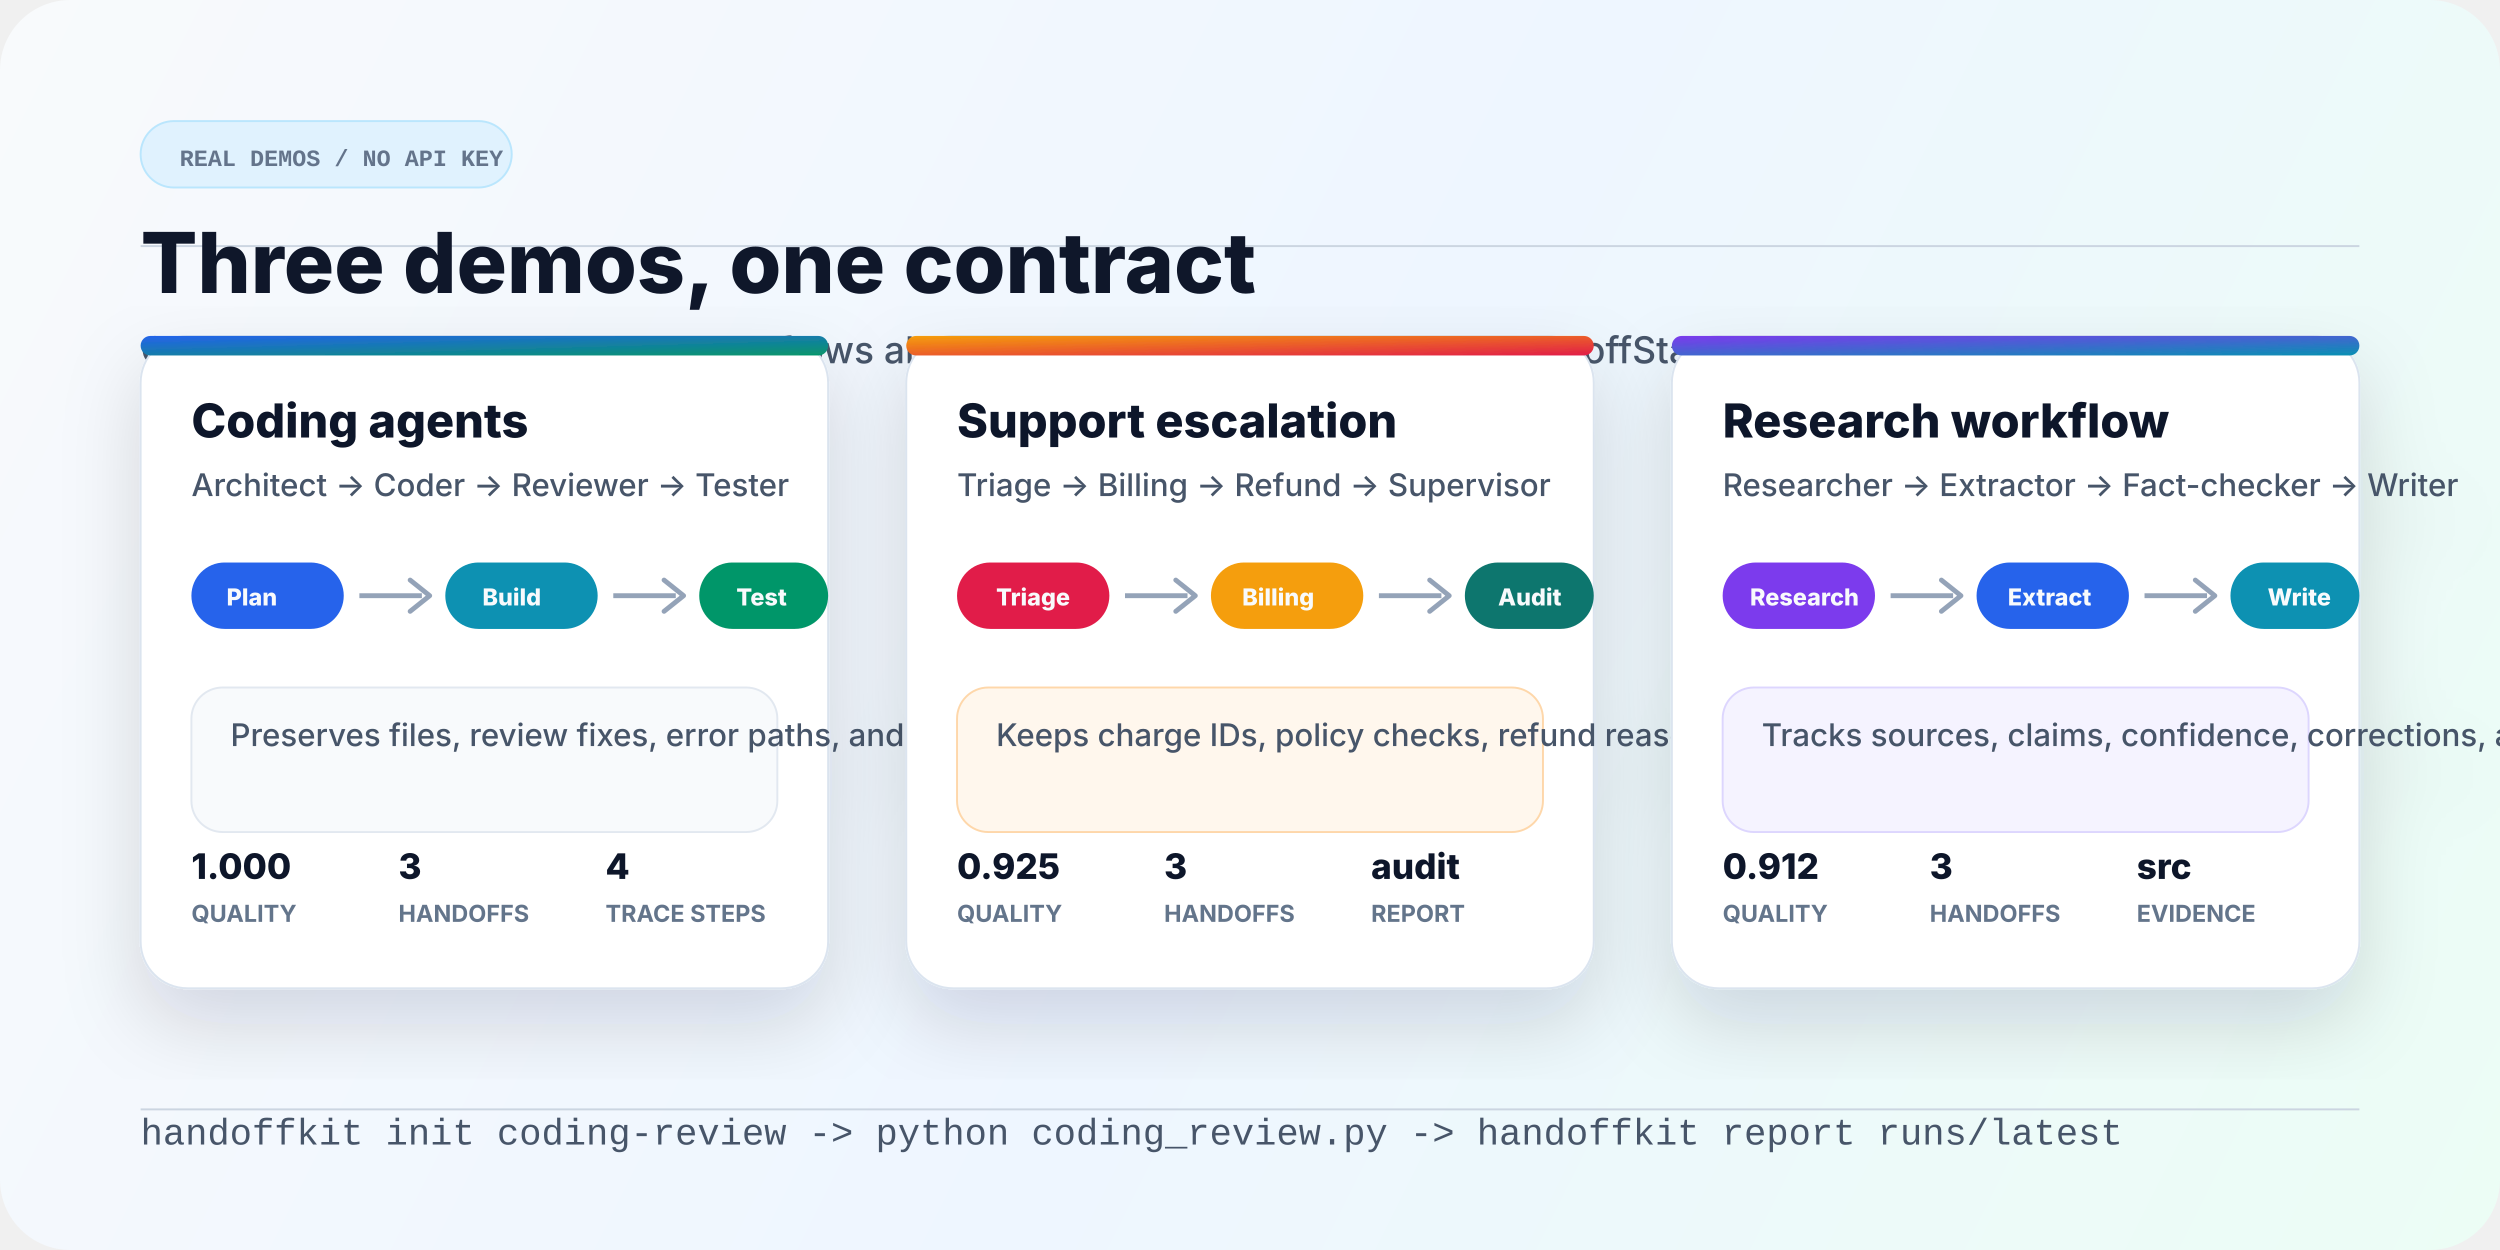
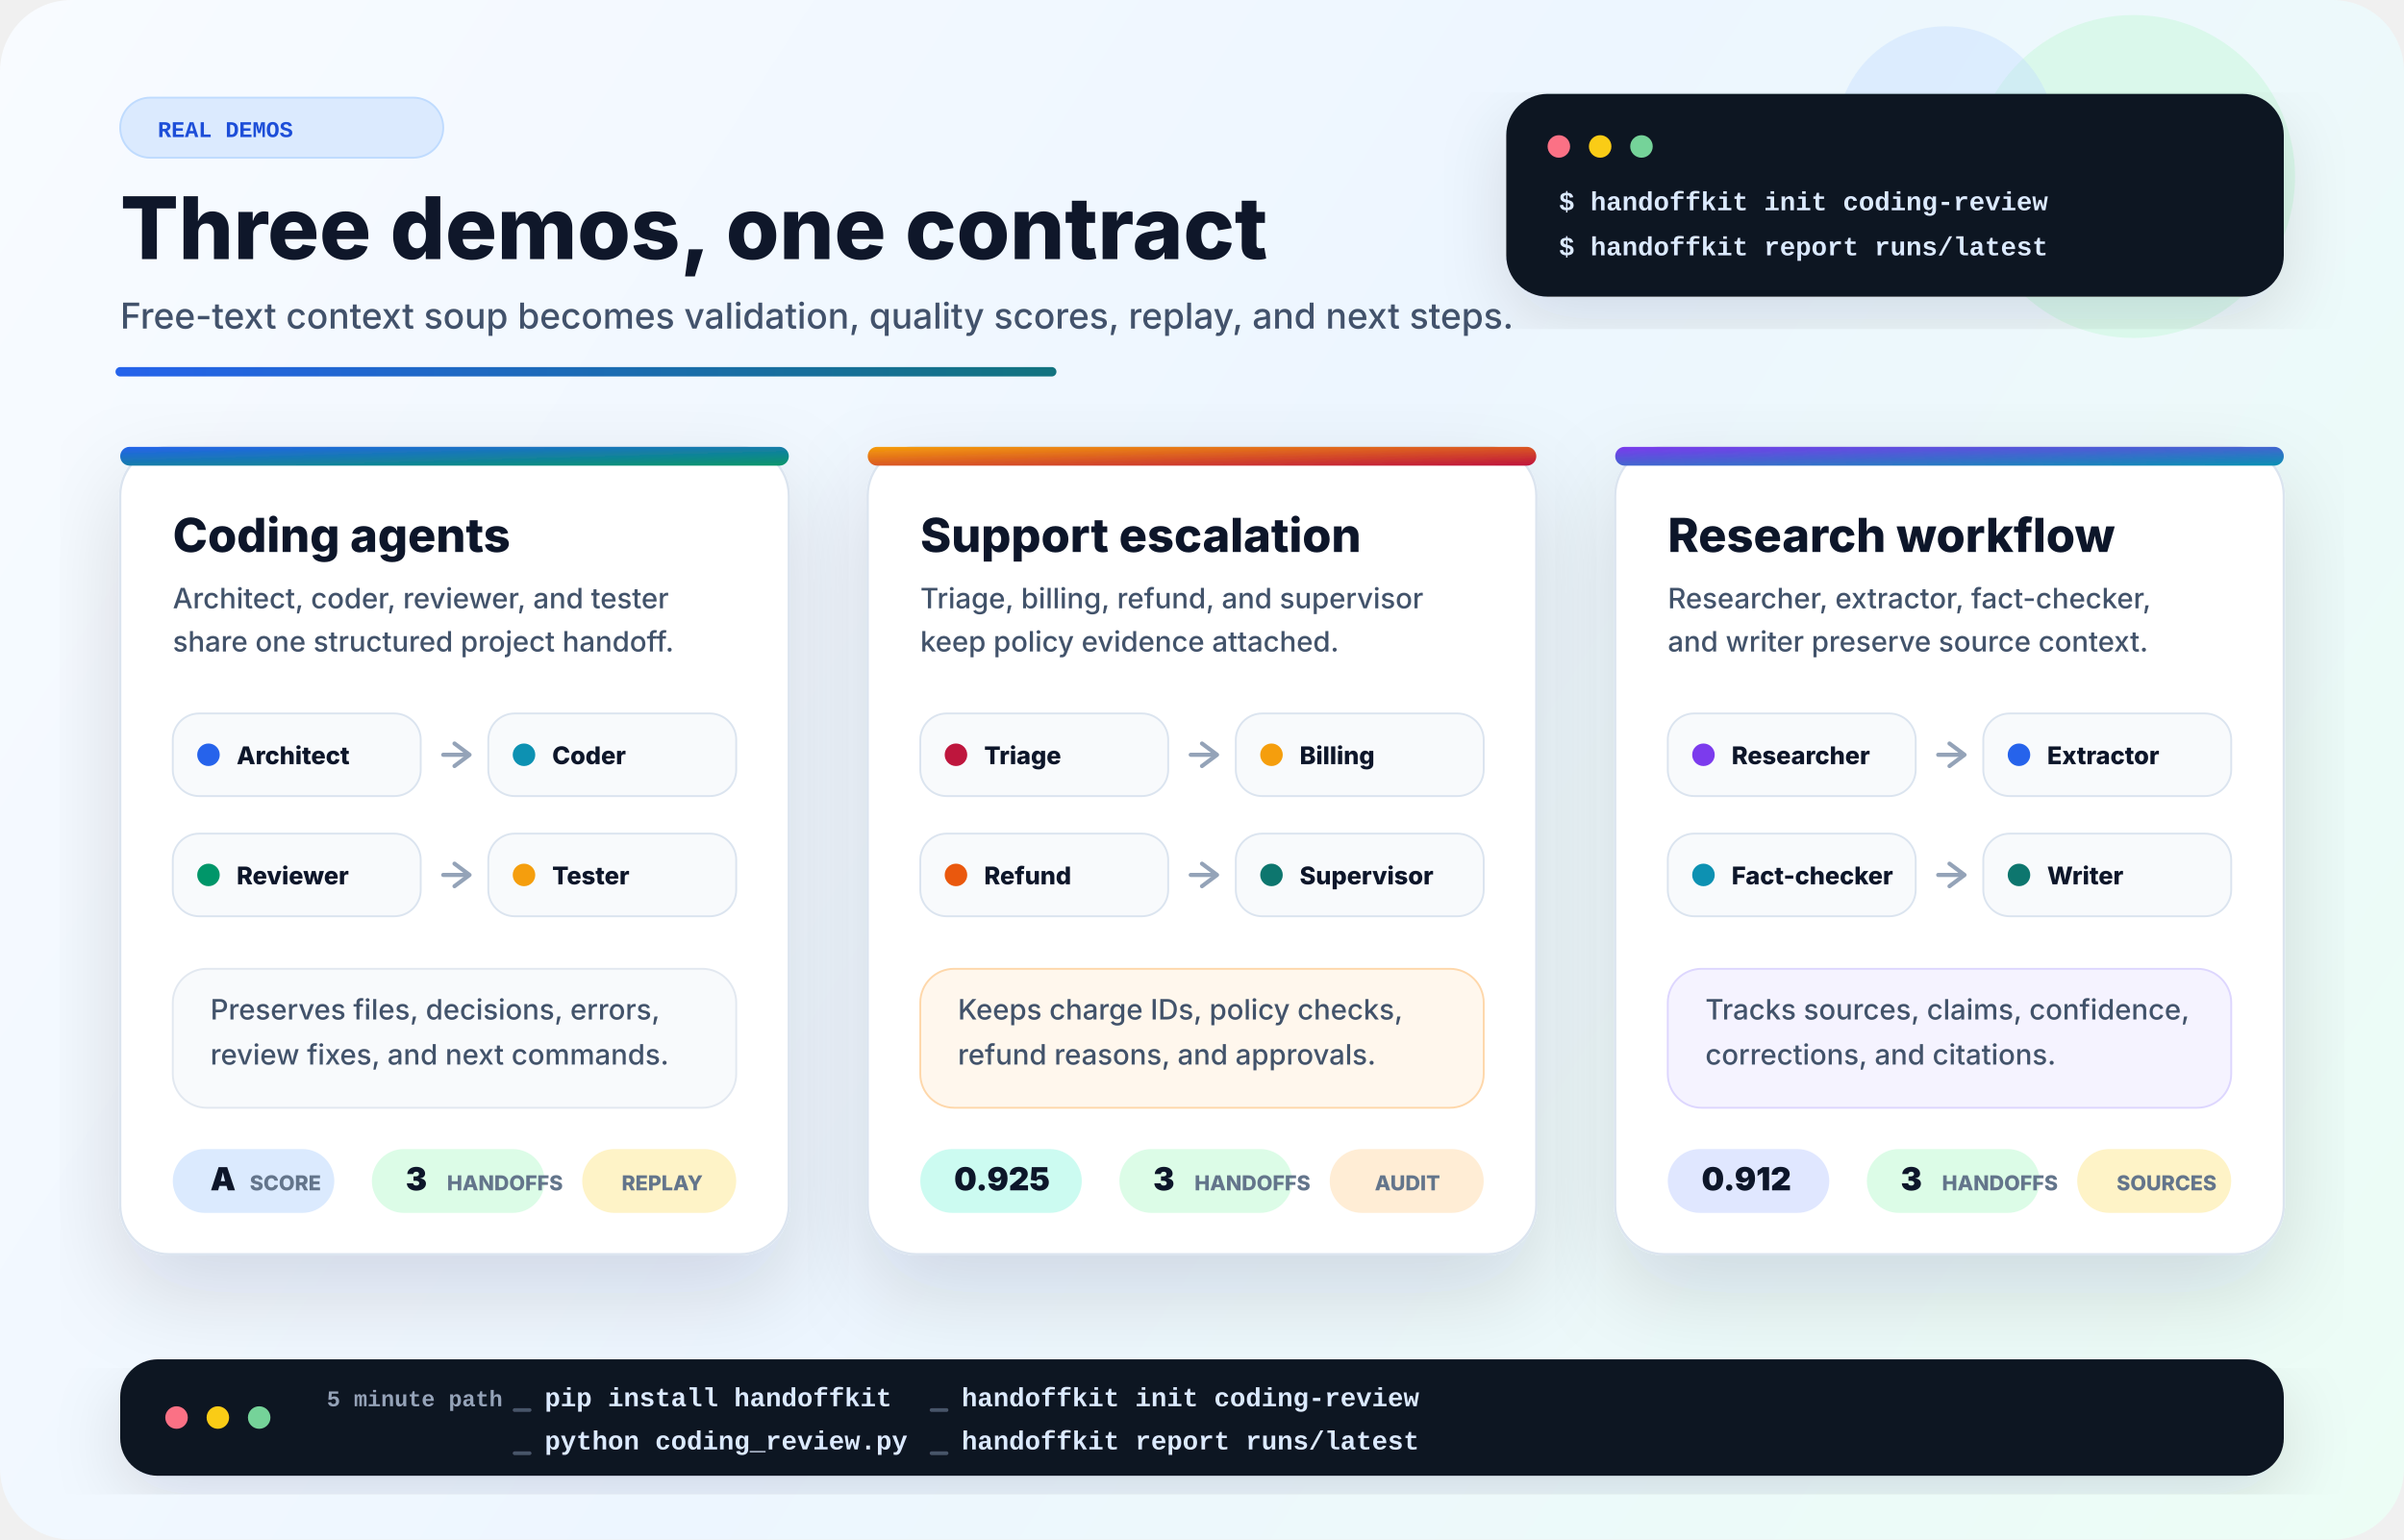
- <svg xmlns="http://www.w3.org/2000/svg" width="1280" height="640" viewBox="0 0 1280 640" role="img" aria-labelledby="title desc">
+ <svg xmlns="http://www.w3.org/2000/svg" width="1280" height="820" viewBox="0 0 1280 820" role="img" aria-labelledby="title desc">
  <defs>
-     <linearGradient id="bg" x1="0" y1="0" x2="1280" y2="640" gradientUnits="userSpaceOnUse">
-       <stop stop-color="#f8fafc" />
-       <stop offset="0.52" stop-color="#eef6ff" />
+     <linearGradient id="bg" x1="0" y1="0" x2="1280" y2="820" gradientUnits="userSpaceOnUse">
+       <stop stop-color="#f8fbff" />
+       <stop offset="0.48" stop-color="#edf6ff" />
      <stop offset="1" stop-color="#ecfdf5" />
+     </linearGradient>
+     <linearGradient id="heroLine" x1="64" y1="0" x2="1216" y2="0" gradientUnits="userSpaceOnUse">
+       <stop stop-color="#2563eb" />
+       <stop offset="0.5" stop-color="#0f766e" />
+       <stop offset="1" stop-color="#f59e0b" />
    </linearGradient>
    <linearGradient id="blueGreen" x1="0" y1="0" x2="1" y2="1">
      <stop stop-color="#2563eb" />
      <stop offset="1" stop-color="#059669" />
    </linearGradient>
    <linearGradient id="amberRose" x1="0" y1="0" x2="1" y2="1">
      <stop stop-color="#f59e0b" />
-       <stop offset="1" stop-color="#e11d48" />
+       <stop offset="1" stop-color="#be123c" />
    </linearGradient>
    <linearGradient id="violetCyan" x1="0" y1="0" x2="1" y2="1">
      <stop stop-color="#7c3aed" />
      <stop offset="1" stop-color="#0891b2" />
    </linearGradient>
-     <filter id="shadow" x="-8%" y="-10%" width="116%" height="124%">
-       <feDropShadow dx="0" dy="18" stdDeviation="20" flood-color="#0f172a" flood-opacity="0.14" />
+     <filter id="cardShadow" x="-9%" y="-10%" width="118%" height="126%">
+       <feDropShadow dx="0" dy="20" stdDeviation="24" flood-color="#0f172a" flood-opacity="0.13" />
+     </filter>
+     <filter id="softShadow" x="-8%" y="-12%" width="116%" height="128%">
+       <feDropShadow dx="0" dy="12" stdDeviation="18" flood-color="#0f172a" flood-opacity="0.12" />
    </filter>
    <style>
      .sans { font-family: Inter, ui-sans-serif, system-ui, -apple-system, BlinkMacSystemFont, "Segoe UI", sans-serif; }
      .mono { font-family: ui-monospace, SFMono-Regular, Menlo, Consolas, "Liberation Mono", monospace; }
-       .h { fill: #0f172a; font-size: 43px; font-weight: 820; letter-spacing: 0; }
-       .lead { fill: #475569; font-size: 19px; font-weight: 520; letter-spacing: 0; }
-       .title { fill: #0f172a; font-size: 24px; font-weight: 800; letter-spacing: 0; }
-       .copy { fill: #475569; font-size: 16px; font-weight: 520; letter-spacing: 0; }
-       .agent { fill: #f8fafc; font-size: 12px; font-weight: 780; letter-spacing: 0; }
-       .metric { fill: #0f172a; font-size: 18px; font-weight: 820; letter-spacing: 0; }
-       .metricLabel { fill: #64748b; font-size: 12px; font-weight: 720; letter-spacing: 0; }
-       .card { fill: #ffffff; stroke: #dbe4ef; stroke-width: 1; }
-       .dash { stroke-dasharray: 5 8; }
+       .h { fill: #0f172a; font-size: 46px; font-weight: 840; letter-spacing: 0; }
+       .lead { fill: #42526b; font-size: 19px; font-weight: 520; letter-spacing: 0; }
+       .eyebrow { fill: #1d4ed8; font-size: 12px; font-weight: 820; letter-spacing: 0; }
+       .cardTitle { fill: #0f172a; font-size: 25px; font-weight: 820; letter-spacing: 0; }
+       .body { fill: #42526b; font-size: 15px; font-weight: 540; letter-spacing: 0; }
+       .small { fill: #64748b; font-size: 12px; font-weight: 760; letter-spacing: 0; }
+       .agentText { fill: #0f172a; font-size: 13px; font-weight: 780; letter-spacing: 0; }
+       .metric { fill: #0f172a; font-size: 17px; font-weight: 860; letter-spacing: 0; }
+       .metricLabel { fill: #64748b; font-size: 11px; font-weight: 820; letter-spacing: 0; }
+       .card { fill: #ffffff; stroke: #dbe4ef; stroke-width: 1.2; }
+       .pill { fill: #f8fafc; stroke: #dbe4ef; stroke-width: 1; }
+       .terminalText { fill: #dbeafe; font-size: 14px; font-weight: 760; letter-spacing: 0; }
+       .terminalMuted { fill: #94a3b8; font-size: 12px; font-weight: 720; letter-spacing: 0; }
    </style>
  </defs>
-   <rect width="1280" height="640" rx="36" fill="url(#bg)" />
-   <path d="M72 126H1208" stroke="#cbd5e1" stroke-width="1" />
-   <path d="M72 568H1208" stroke="#cbd5e1" stroke-width="1" />
-   <g transform="translate(72 62)">
-     <rect width="190" height="34" rx="17" fill="#e0f2fe" stroke="#bae6fd" />
-     <text x="20" y="23" class="mono metricLabel" fill="#0369a1">REAL DEMOS / NO API KEY</text>
-     <text x="0" y="88" class="sans h">Three demos, one contract</text>
-     <text x="0" y="124" class="sans lead">Coding, support, and research workflows all preserve the same inspectable HandoffState shape.</text>
+   <rect width="1280" height="820" rx="38" fill="url(#bg)" />
+   <path d="M64 198H560" stroke="url(#heroLine)" stroke-width="5" stroke-linecap="round" />
+   <circle cx="1136" cy="94" r="86" fill="#bbf7d0" opacity="0.38" />
+   <circle cx="1036" cy="72" r="58" fill="#bfdbfe" opacity="0.38" />
+   <g transform="translate(64 52)">
+     <rect width="172" height="32" rx="16" fill="#dbeafe" stroke="#bfdbfe" />
+     <text x="20" y="21" class="mono eyebrow">REAL DEMOS</text>
+     <text x="0" y="86" class="sans h">Three demos, one contract</text>
+     <text x="0" y="123" class="sans lead">Free-text context soup becomes validation, quality scores, replay, and next steps.</text>
  </g>
-   <g transform="translate(72 172)" filter="url(#shadow)">
-     <rect width="352" height="334" rx="24" class="card" />
-     <rect x="0" y="0" width="352" height="10" rx="5" fill="url(#blueGreen)" />
-     <text x="26" y="52" class="sans title">Coding agents</text>
-     <text x="26" y="82" class="sans copy">Architect -&gt; Coder -&gt; Reviewer -&gt; Tester</text>
-     <g transform="translate(26 116)">
-       <rect width="78" height="34" rx="17" fill="#2563eb" />
-       <text x="18" y="22" class="sans agent">Plan</text>
-       <path d="M86 17H118" stroke="#94a3b8" stroke-width="2.5" />
-       <path d="M112 9L122 17L112 25" stroke="#94a3b8" stroke-width="2.5" fill="none" stroke-linecap="round" stroke-linejoin="round" />
-       <rect x="130" width="78" height="34" rx="17" fill="#0891b2" />
-       <text x="149" y="22" class="sans agent">Build</text>
-       <path d="M216 17H248" stroke="#94a3b8" stroke-width="2.5" />
-       <path d="M242 9L252 17L242 25" stroke="#94a3b8" stroke-width="2.5" fill="none" stroke-linecap="round" stroke-linejoin="round" />
-       <rect x="260" width="66" height="34" rx="17" fill="#059669" />
-       <text x="279" y="22" class="sans agent">Test</text>
+   <g transform="translate(802 50)" filter="url(#softShadow)">
+     <rect width="414" height="108" rx="22" fill="#0f1220" />
+     <circle cx="28" cy="28" r="6" fill="#fb7185" />
+     <circle cx="50" cy="28" r="6" fill="#facc15" />
+     <circle cx="72" cy="28" r="6" fill="#74d399" />
+     <text x="28" y="62" class="mono terminalText">$ handoffkit init coding-review</text>
+     <text x="28" y="86" class="mono terminalText">$ handoffkit report runs/latest</text>
+   </g>
+   <g transform="translate(64 238)" filter="url(#cardShadow)">
+     <rect width="356" height="430" rx="26" class="card" />
+     <rect x="0" y="0" width="356" height="10" rx="5" fill="url(#blueGreen)" />
+     <text x="28" y="56" class="sans cardTitle">Coding agents</text>
+     <text x="28" y="86" class="sans body">Architect, coder, reviewer, and tester</text>
+     <text x="28" y="109" class="sans body">share one structured project handoff.</text>
+     <g transform="translate(28 142)">
+       <rect width="132" height="44" rx="14" class="pill" />
+       <circle cx="19" cy="22" r="6" fill="#2563eb" />
+       <text x="34" y="27" class="sans agentText">Architect</text>
+       <rect x="168" width="132" height="44" rx="14" class="pill" />
+       <circle cx="187" cy="22" r="6" fill="#0891b2" />
+       <text x="202" y="27" class="sans agentText">Coder</text>
+       <path d="M144 22H156" stroke="#94a3b8" stroke-width="2.2" stroke-linecap="round" />
+       <path d="M150 16L158 22L150 28" stroke="#94a3b8" stroke-width="2.2" fill="none" stroke-linecap="round" stroke-linejoin="round" />
+       <rect y="64" width="132" height="44" rx="14" class="pill" />
+       <circle cx="19" cy="86" r="6" fill="#059669" />
+       <text x="34" y="91" class="sans agentText">Reviewer</text>
+       <rect x="168" y="64" width="132" height="44" rx="14" class="pill" />
+       <circle cx="187" cy="86" r="6" fill="#f59e0b" />
+       <text x="202" y="91" class="sans agentText">Tester</text>
+       <path d="M144 86H156" stroke="#94a3b8" stroke-width="2.2" stroke-linecap="round" />
+       <path d="M150 80L158 86L150 92" stroke="#94a3b8" stroke-width="2.2" fill="none" stroke-linecap="round" stroke-linejoin="round" />
    </g>
-     <rect x="26" y="180" width="300" height="74" rx="16" fill="#f8fafc" stroke="#e2e8f0" />
-     <text x="46" y="210" class="sans copy">Preserves files, review fixes, error paths, and exact test commands.</text>
-     <g transform="translate(26 278)">
-       <text x="0" y="0" class="sans metric">1.000</text>
-       <text x="0" y="22" class="sans metricLabel">QUALITY</text>
-       <text x="106" y="0" class="sans metric">3</text>
-       <text x="106" y="22" class="sans metricLabel">HANDOFFS</text>
-       <text x="212" y="0" class="sans metric">4</text>
-       <text x="212" y="22" class="sans metricLabel">TRACE STEPS</text>
+     <rect x="28" y="278" width="300" height="74" rx="18" fill="#f8fafc" stroke="#e2e8f0" />
+     <text x="48" y="305" class="sans body">Preserves files, decisions, errors,</text>
+     <text x="48" y="329" class="sans body">review fixes, and next commands.</text>
+     <g transform="translate(28 374)">
+       <rect width="86" height="34" rx="17" fill="#dbeafe" />
+       <text x="20" y="22" class="sans metric" fill="#1d4ed8">A</text>
+       <text x="41" y="22" class="sans metricLabel" fill="#1d4ed8">SCORE</text>
+       <rect x="106" width="92" height="34" rx="17" fill="#dcfce7" />
+       <text x="124" y="22" class="sans metric" fill="#166534">3</text>
+       <text x="146" y="22" class="sans metricLabel" fill="#166534">HANDOFFS</text>
+       <rect x="218" width="82" height="34" rx="17" fill="#fef3c7" />
+       <text x="239" y="22" class="sans metricLabel" fill="#92400e">REPLAY</text>
    </g>
  </g>
-   <g transform="translate(464 172)" filter="url(#shadow)">
-     <rect width="352" height="334" rx="24" class="card" />
-     <rect x="0" y="0" width="352" height="10" rx="5" fill="url(#amberRose)" />
-     <text x="26" y="52" class="sans title">Support escalation</text>
-     <text x="26" y="82" class="sans copy">Triage -&gt; Billing -&gt; Refund -&gt; Supervisor</text>
-     <g transform="translate(26 116)">
-       <rect width="78" height="34" rx="17" fill="#e11d48" />
-       <text x="20" y="22" class="sans agent">Triage</text>
-       <path d="M86 17H118" stroke="#94a3b8" stroke-width="2.5" />
-       <path d="M112 9L122 17L112 25" stroke="#94a3b8" stroke-width="2.5" fill="none" stroke-linecap="round" stroke-linejoin="round" />
-       <rect x="130" width="78" height="34" rx="17" fill="#f59e0b" />
-       <text x="146" y="22" class="sans agent">Billing</text>
-       <path d="M216 17H248" stroke="#94a3b8" stroke-width="2.5" />
-       <path d="M242 9L252 17L242 25" stroke="#94a3b8" stroke-width="2.5" fill="none" stroke-linecap="round" stroke-linejoin="round" />
-       <rect x="260" width="66" height="34" rx="17" fill="#0f766e" />
-       <text x="277" y="22" class="sans agent">Audit</text>
+   <g transform="translate(462 238)" filter="url(#cardShadow)">
+     <rect width="356" height="430" rx="26" class="card" />
+     <rect x="0" y="0" width="356" height="10" rx="5" fill="url(#amberRose)" />
+     <text x="28" y="56" class="sans cardTitle">Support escalation</text>
+     <text x="28" y="86" class="sans body">Triage, billing, refund, and supervisor</text>
+     <text x="28" y="109" class="sans body">keep policy evidence attached.</text>
+     <g transform="translate(28 142)">
+       <rect width="132" height="44" rx="14" class="pill" />
+       <circle cx="19" cy="22" r="6" fill="#be123c" />
+       <text x="34" y="27" class="sans agentText">Triage</text>
+       <rect x="168" width="132" height="44" rx="14" class="pill" />
+       <circle cx="187" cy="22" r="6" fill="#f59e0b" />
+       <text x="202" y="27" class="sans agentText">Billing</text>
+       <path d="M144 22H156" stroke="#94a3b8" stroke-width="2.2" stroke-linecap="round" />
+       <path d="M150 16L158 22L150 28" stroke="#94a3b8" stroke-width="2.2" fill="none" stroke-linecap="round" stroke-linejoin="round" />
+       <rect y="64" width="132" height="44" rx="14" class="pill" />
+       <circle cx="19" cy="86" r="6" fill="#ea580c" />
+       <text x="34" y="91" class="sans agentText">Refund</text>
+       <rect x="168" y="64" width="132" height="44" rx="14" class="pill" />
+       <circle cx="187" cy="86" r="6" fill="#0f766e" />
+       <text x="202" y="91" class="sans agentText">Supervisor</text>
+       <path d="M144 86H156" stroke="#94a3b8" stroke-width="2.2" stroke-linecap="round" />
+       <path d="M150 80L158 86L150 92" stroke="#94a3b8" stroke-width="2.2" fill="none" stroke-linecap="round" stroke-linejoin="round" />
    </g>
-     <rect x="26" y="180" width="300" height="74" rx="16" fill="#fff7ed" stroke="#fed7aa" />
-     <text x="46" y="210" class="sans copy">Keeps charge IDs, policy checks, refund reasons, and supervisor approval.</text>
-     <g transform="translate(26 278)">
-       <text x="0" y="0" class="sans metric">0.925</text>
-       <text x="0" y="22" class="sans metricLabel">QUALITY</text>
-       <text x="106" y="0" class="sans metric">3</text>
-       <text x="106" y="22" class="sans metricLabel">HANDOFFS</text>
-       <text x="212" y="0" class="sans metric">audit</text>
-       <text x="212" y="22" class="sans metricLabel">REPORT</text>
+     <rect x="28" y="278" width="300" height="74" rx="18" fill="#fff7ed" stroke="#fed7aa" />
+     <text x="48" y="305" class="sans body">Keeps charge IDs, policy checks,</text>
+     <text x="48" y="329" class="sans body">refund reasons, and approvals.</text>
+     <g transform="translate(28 374)">
+       <rect width="86" height="34" rx="17" fill="#ccfbf1" />
+       <text x="18" y="22" class="sans metric" fill="#0f766e">0.925</text>
+       <rect x="106" width="92" height="34" rx="17" fill="#dcfce7" />
+       <text x="124" y="22" class="sans metric" fill="#166534">3</text>
+       <text x="146" y="22" class="sans metricLabel" fill="#166534">HANDOFFS</text>
+       <rect x="218" width="82" height="34" rx="17" fill="#ffedd5" />
+       <text x="242" y="22" class="sans metricLabel" fill="#9a3412">AUDIT</text>
    </g>
  </g>
-   <g transform="translate(856 172)" filter="url(#shadow)">
-     <rect width="352" height="334" rx="24" class="card" />
-     <rect x="0" y="0" width="352" height="10" rx="5" fill="url(#violetCyan)" />
-     <text x="26" y="52" class="sans title">Research workflow</text>
-     <text x="26" y="82" class="sans copy">Researcher -&gt; Extractor -&gt; Fact-checker -&gt; Writer</text>
-     <g transform="translate(26 116)">
-       <rect width="78" height="34" rx="17" fill="#7c3aed" />
-       <text x="14" y="22" class="sans agent">Research</text>
-       <path d="M86 17H118" stroke="#94a3b8" stroke-width="2.5" />
-       <path d="M112 9L122 17L112 25" stroke="#94a3b8" stroke-width="2.5" fill="none" stroke-linecap="round" stroke-linejoin="round" />
-       <rect x="130" width="78" height="34" rx="17" fill="#2563eb" />
-       <text x="146" y="22" class="sans agent">Extract</text>
-       <path d="M216 17H248" stroke="#94a3b8" stroke-width="2.5" />
-       <path d="M242 9L252 17L242 25" stroke="#94a3b8" stroke-width="2.5" fill="none" stroke-linecap="round" stroke-linejoin="round" />
-       <rect x="260" width="66" height="34" rx="17" fill="#0891b2" />
-       <text x="279" y="22" class="sans agent">Write</text>
+   <g transform="translate(860 238)" filter="url(#cardShadow)">
+     <rect width="356" height="430" rx="26" class="card" />
+     <rect x="0" y="0" width="356" height="10" rx="5" fill="url(#violetCyan)" />
+     <text x="28" y="56" class="sans cardTitle">Research workflow</text>
+     <text x="28" y="86" class="sans body">Researcher, extractor, fact-checker,</text>
+     <text x="28" y="109" class="sans body">and writer preserve source context.</text>
+     <g transform="translate(28 142)">
+       <rect width="132" height="44" rx="14" class="pill" />
+       <circle cx="19" cy="22" r="6" fill="#7c3aed" />
+       <text x="34" y="27" class="sans agentText">Researcher</text>
+       <rect x="168" width="132" height="44" rx="14" class="pill" />
+       <circle cx="187" cy="22" r="6" fill="#2563eb" />
+       <text x="202" y="27" class="sans agentText">Extractor</text>
+       <path d="M144 22H156" stroke="#94a3b8" stroke-width="2.2" stroke-linecap="round" />
+       <path d="M150 16L158 22L150 28" stroke="#94a3b8" stroke-width="2.2" fill="none" stroke-linecap="round" stroke-linejoin="round" />
+       <rect y="64" width="132" height="44" rx="14" class="pill" />
+       <circle cx="19" cy="86" r="6" fill="#0891b2" />
+       <text x="34" y="91" class="sans agentText">Fact-checker</text>
+       <rect x="168" y="64" width="132" height="44" rx="14" class="pill" />
+       <circle cx="187" cy="86" r="6" fill="#0f766e" />
+       <text x="202" y="91" class="sans agentText">Writer</text>
+       <path d="M144 86H156" stroke="#94a3b8" stroke-width="2.2" stroke-linecap="round" />
+       <path d="M150 80L158 86L150 92" stroke="#94a3b8" stroke-width="2.2" fill="none" stroke-linecap="round" stroke-linejoin="round" />
    </g>
-     <rect x="26" y="180" width="300" height="74" rx="16" fill="#f5f3ff" stroke="#ddd6fe" />
-     <text x="46" y="210" class="sans copy">Tracks sources, claims, confidence, corrections, and writer constraints.</text>
-     <g transform="translate(26 278)">
-       <text x="0" y="0" class="sans metric">0.912</text>
-       <text x="0" y="22" class="sans metricLabel">QUALITY</text>
-       <text x="106" y="0" class="sans metric">3</text>
-       <text x="106" y="22" class="sans metricLabel">HANDOFFS</text>
-       <text x="212" y="0" class="sans metric">src</text>
-       <text x="212" y="22" class="sans metricLabel">EVIDENCE</text>
+     <rect x="28" y="278" width="300" height="74" rx="18" fill="#f5f3ff" stroke="#ddd6fe" />
+     <text x="48" y="305" class="sans body">Tracks sources, claims, confidence,</text>
+     <text x="48" y="329" class="sans body">corrections, and citations.</text>
+     <g transform="translate(28 374)">
+       <rect width="86" height="34" rx="17" fill="#e0e7ff" />
+       <text x="18" y="22" class="sans metric" fill="#3730a3">0.912</text>
+       <rect x="106" width="92" height="34" rx="17" fill="#dcfce7" />
+       <text x="124" y="22" class="sans metric" fill="#166534">3</text>
+       <text x="146" y="22" class="sans metricLabel" fill="#166534">HANDOFFS</text>
+       <rect x="218" width="82" height="34" rx="17" fill="#fef3c7" />
+       <text x="239" y="22" class="sans metricLabel" fill="#92400e">SOURCES</text>
    </g>
  </g>
-   <g transform="translate(72 586)">
-     <text x="0" y="0" class="mono lead" font-size="17">handoffkit init coding-review  -&gt;  python coding_review.py  -&gt;  handoffkit report runs/latest</text>
+   <g transform="translate(64 724)" filter="url(#softShadow)">
+     <rect width="1152" height="62" rx="20" fill="#0f1220" />
+     <circle cx="30" cy="31" r="6" fill="#fb7185" />
+     <circle cx="52" cy="31" r="6" fill="#facc15" />
+     <circle cx="74" cy="31" r="6" fill="#74d399" />
+     <text x="110" y="25" class="mono terminalMuted">5 minute path</text>
+     <text x="226" y="25" class="mono terminalText">pip install handoffkit</text>
+     <text x="448" y="25" class="mono terminalText">handoffkit init coding-review</text>
+     <text x="226" y="48" class="mono terminalText">python coding_review.py</text>
+     <text x="448" y="48" class="mono terminalText">handoffkit report runs/latest</text>
+     <path d="M210 27H218M432 27H440M210 50H218M432 50H440" stroke="#475569" stroke-width="2" stroke-linecap="round" />
  </g>
</svg>
